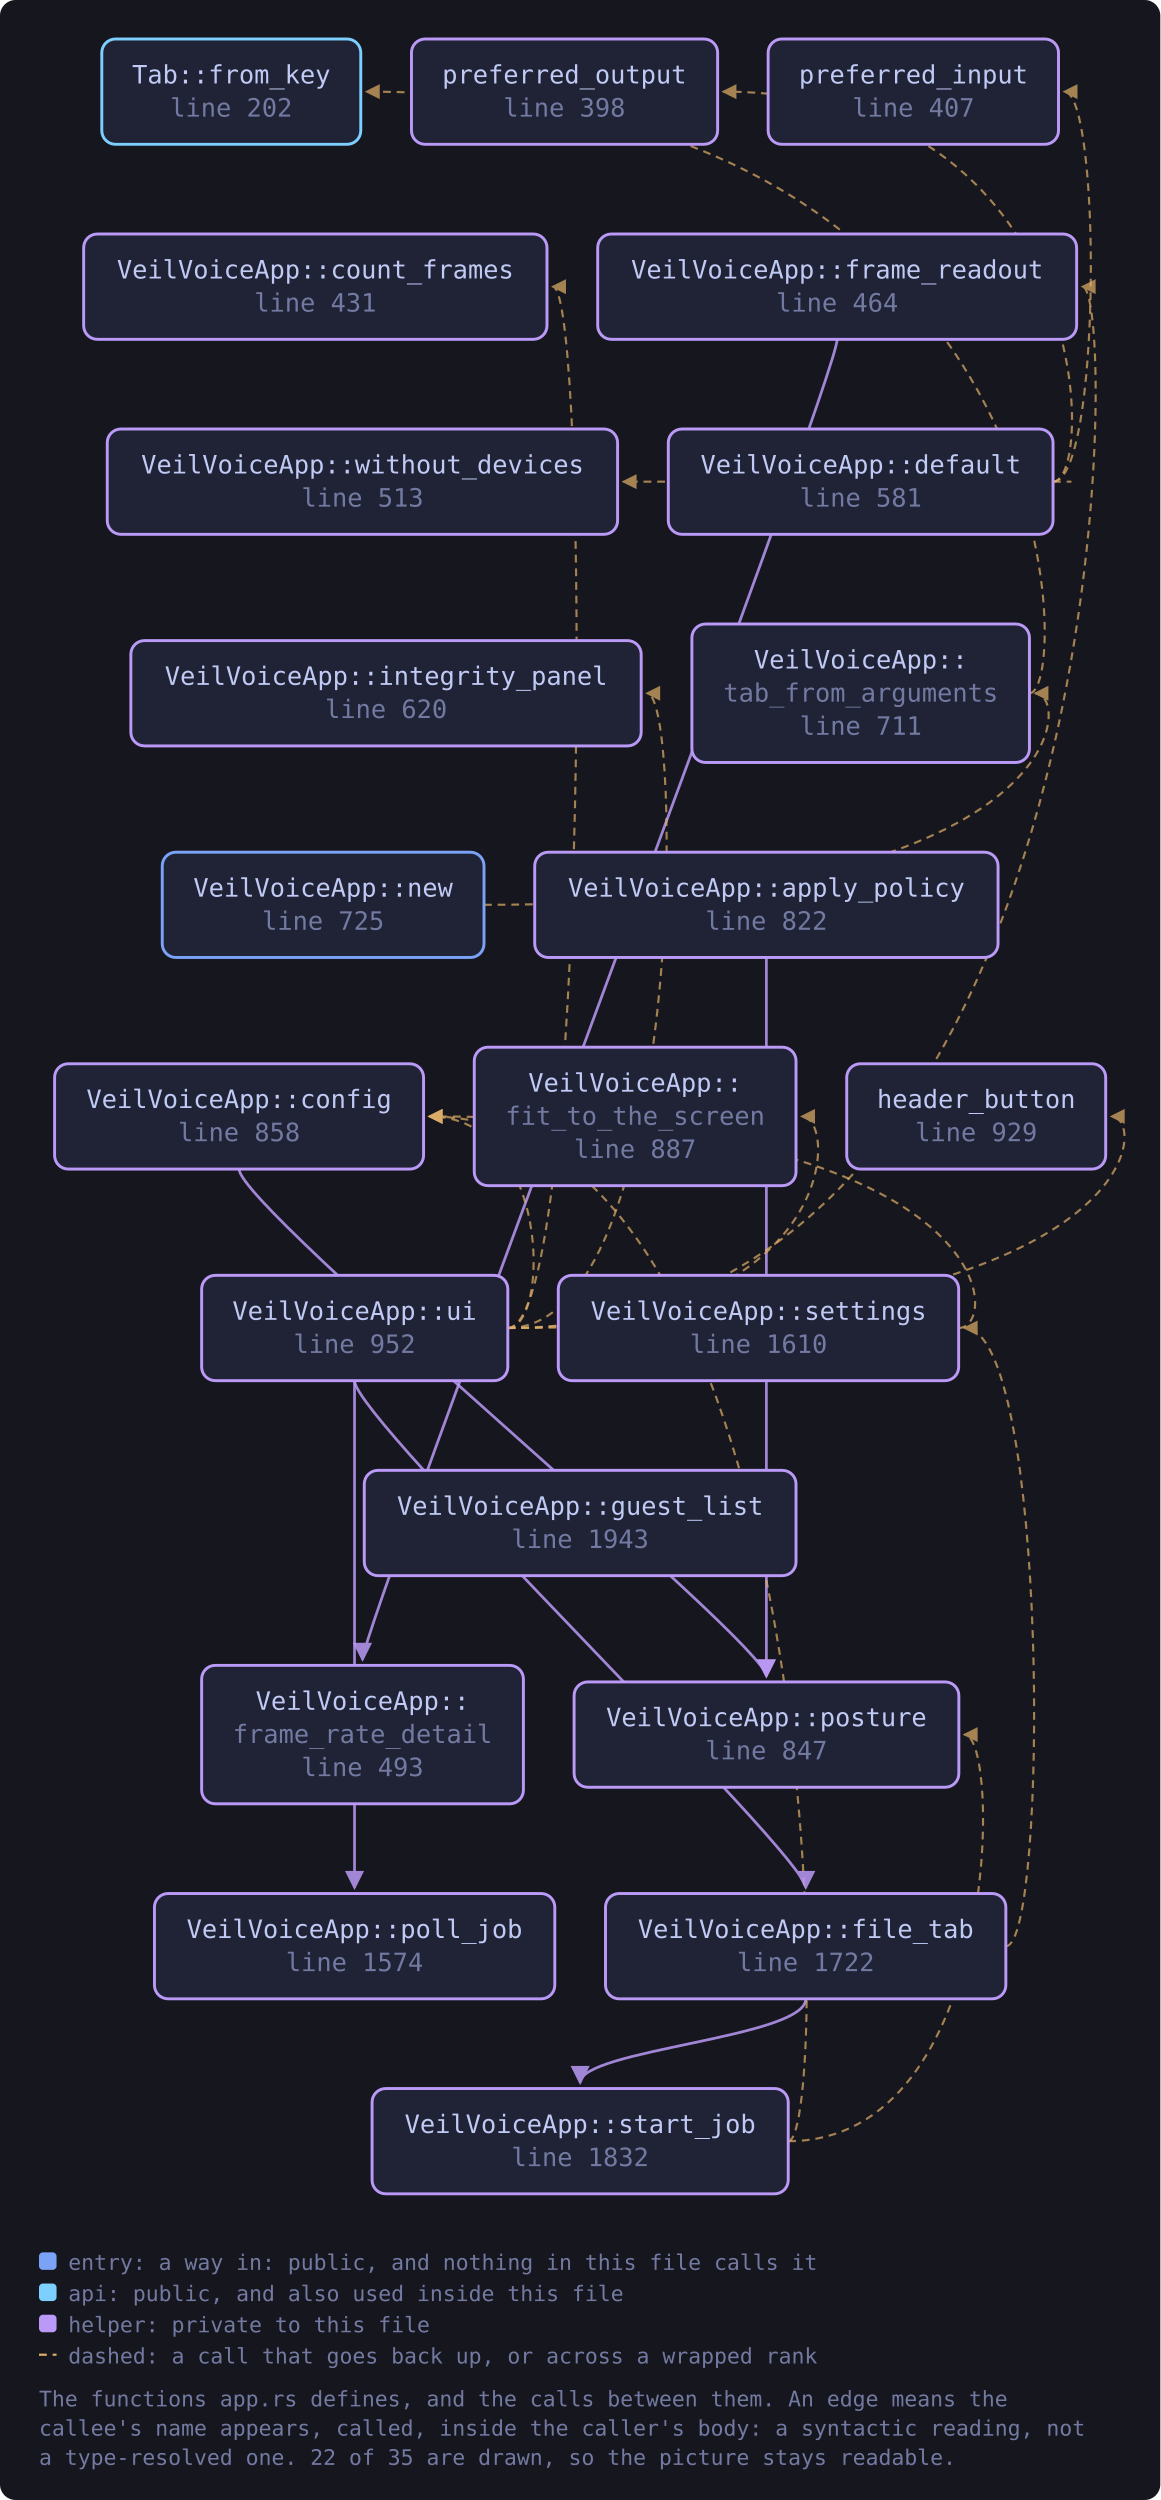
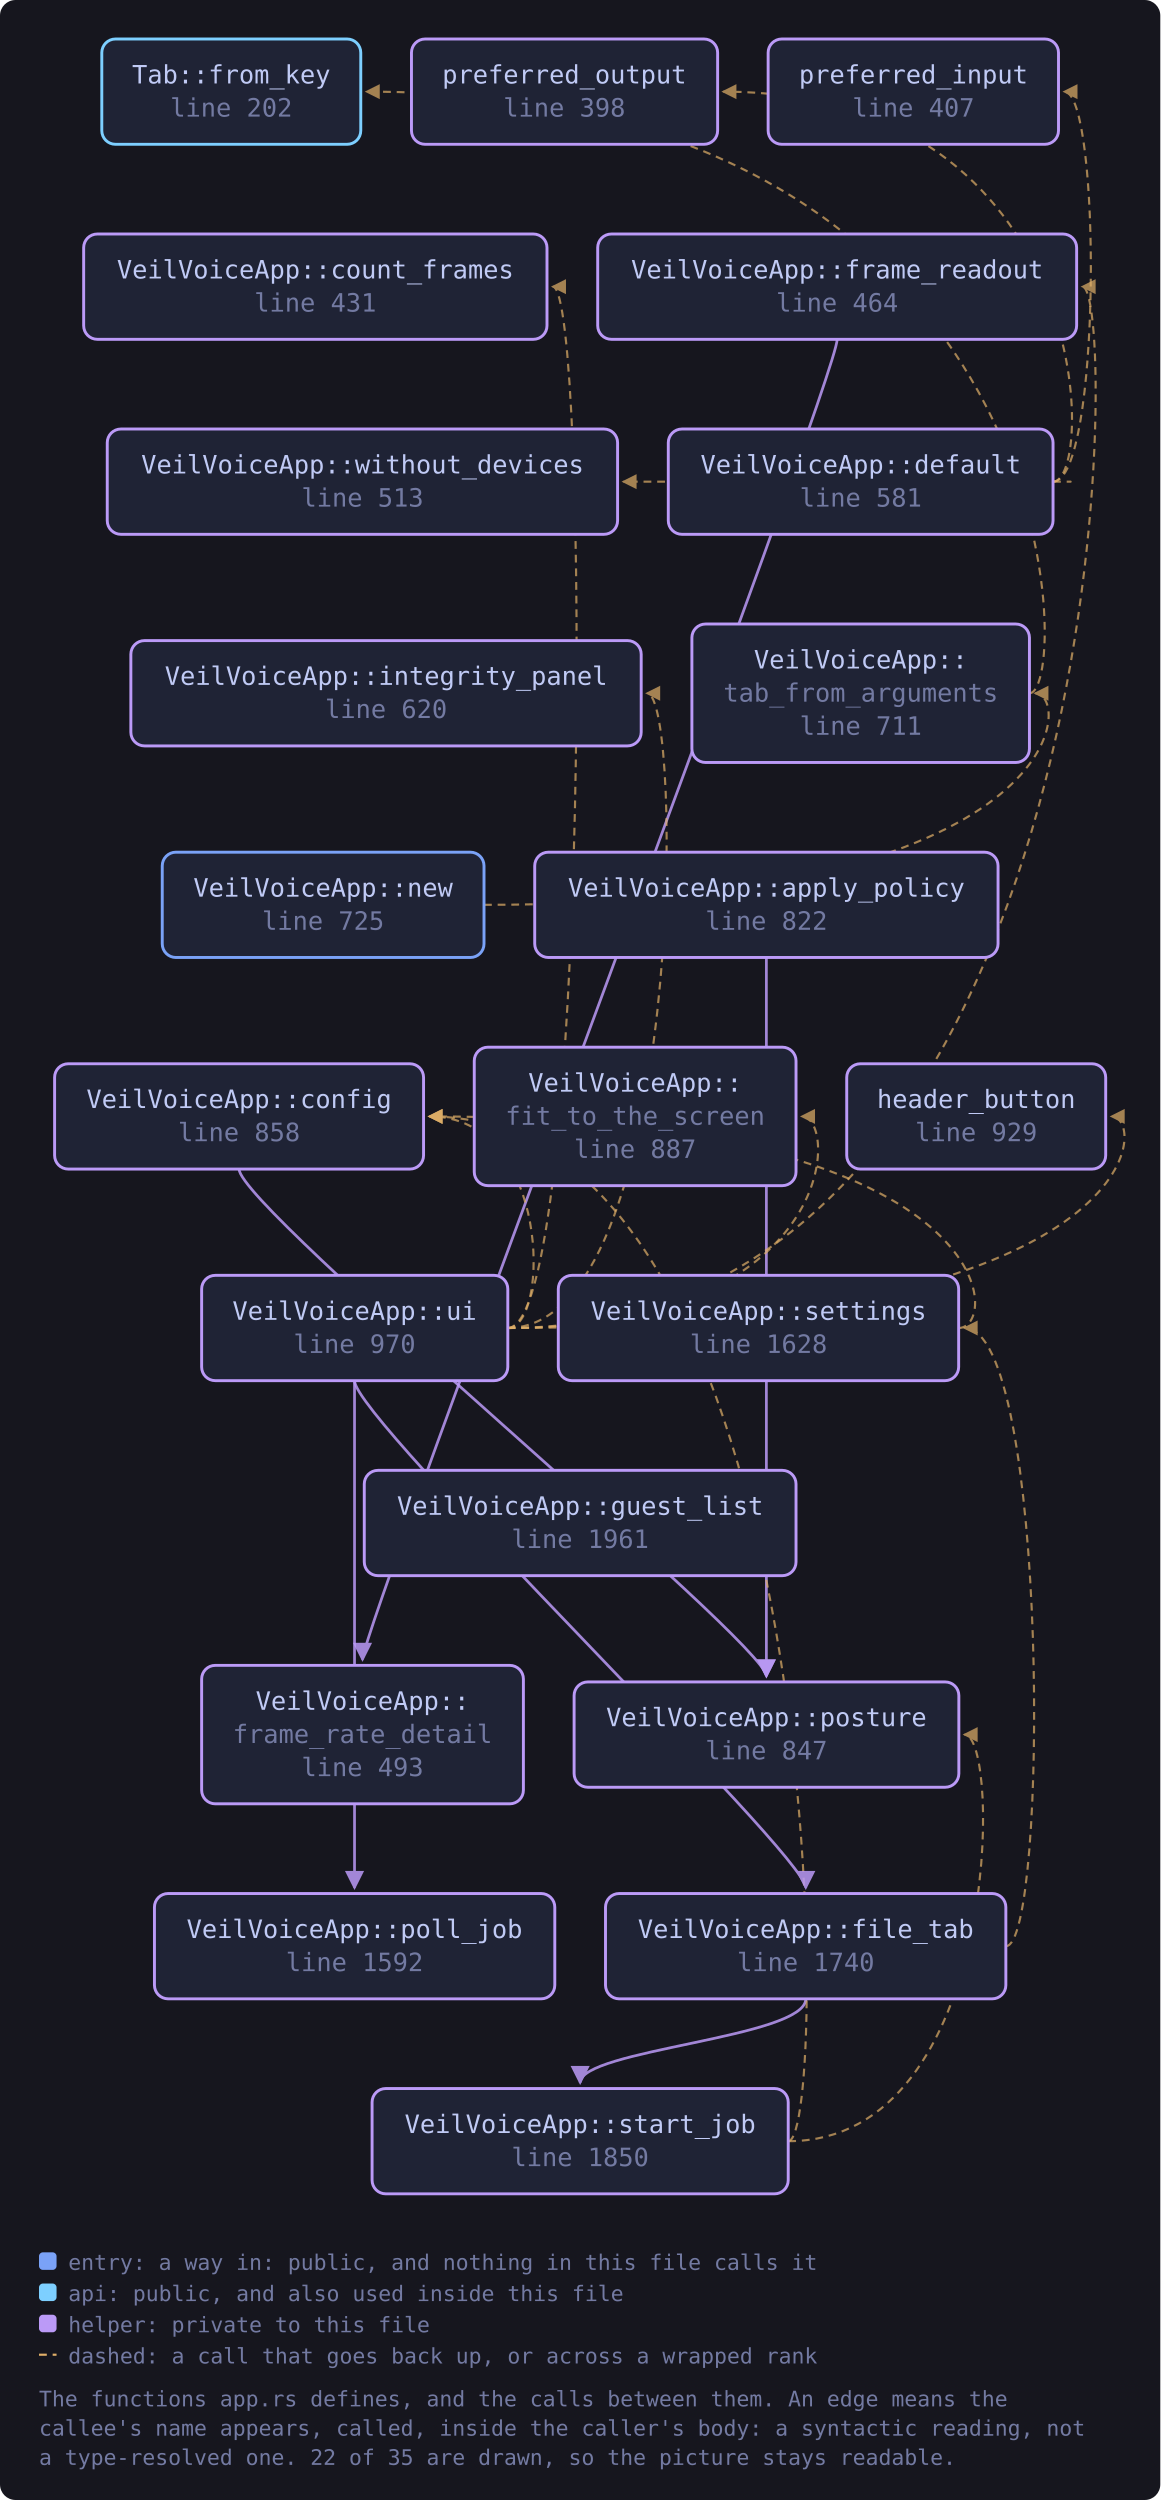
<svg xmlns="http://www.w3.org/2000/svg" viewBox="0 0 595 1282" width="595" height="1282" style="max-width:100%;height:auto" role="img" aria-label="flowchart">
  <defs>
    <marker id="a-muted" viewBox="0 0 8 8" refX="7" refY="4" markerWidth="7" markerHeight="7" orient="auto-start-reverse">
      <path d="M0 0 L8 4 L0 8 z" fill="var(--muted, #737aa2)" />
    </marker>
    <marker id="a-warn" viewBox="0 0 8 8" refX="7" refY="4" markerWidth="7" markerHeight="7" orient="auto-start-reverse">
      <path d="M0 0 L8 4 L0 8 z" fill="var(--warn, #e0af68)" />
    </marker>
    <marker id="a-accent" viewBox="0 0 8 8" refX="7" refY="4" markerWidth="7" markerHeight="7" orient="auto-start-reverse">
      <path d="M0 0 L8 4 L0 8 z" fill="var(--accent, #7aa2f7)" />
    </marker>
    <marker id="a-cyan" viewBox="0 0 8 8" refX="7" refY="4" markerWidth="7" markerHeight="7" orient="auto-start-reverse">
      <path d="M0 0 L8 4 L0 8 z" fill="var(--cyan, #7dcfff)" />
    </marker>
    <marker id="a-accent-2" viewBox="0 0 8 8" refX="7" refY="4" markerWidth="7" markerHeight="7" orient="auto-start-reverse">
      <path d="M0 0 L8 4 L0 8 z" fill="var(--accent-2, #bb9af7)" />
    </marker>
  </defs>
  <rect x="0" y="0" width="595" height="1282" fill="var(--bg-inset, #16161e)" rx="8" />
  <path d="M393.0 491.0 C 393.0 511.0, 393.0 842.5, 393.0 859.5" fill="none" stroke="var(--accent-2, #bb9af7)" stroke-width="1.4" opacity="0.85" marker-end="url(#a-accent-2)" />
  <path d="M122.6 599.5 C 122.6 619.5, 393.0 842.5, 393.0 859.5" fill="none" stroke="var(--accent-2, #bb9af7)" stroke-width="1.4" opacity="0.85" marker-end="url(#a-accent-2)" />
  <path d="M540.0 247.0 C 564.8 247.0, 564.8 47.0, 545.8 47.0" fill="none" stroke="var(--warn, #e0af68)" stroke-width="1.1" opacity="0.7" stroke-dasharray="4 3" marker-end="url(#a-warn)" />
  <path d="M540.0 247.0 C 562.0 247.0, 562.0 47.0, 370.9 47.0" fill="none" stroke="var(--warn, #e0af68)" stroke-width="1.1" opacity="0.7" stroke-dasharray="4 3" marker-end="url(#a-warn)" />
  <path d="M540.0 247.0 C 562.0 247.0, 562.0 247.0, 319.7 247.0" fill="none" stroke="var(--warn, #e0af68)" stroke-width="1.1" opacity="0.7" stroke-dasharray="4 3" marker-end="url(#a-warn)" />
  <path d="M515.8 998.0 C 537.8 998.0, 537.8 681.0, 494.6 681.0" fill="none" stroke="var(--warn, #e0af68)" stroke-width="1.1" opacity="0.7" stroke-dasharray="4 3" marker-end="url(#a-warn)" />
  <path d="M413.2 1025.0 C 413.2 1045.0, 297.5 1051.0, 297.5 1068.0" fill="none" stroke="var(--accent-2, #bb9af7)" stroke-width="1.4" opacity="0.85" marker-end="url(#a-accent-2)" />
  <path d="M429.3 174.0 C 429.3 194.0, 185.9 834.0, 185.9 851.0" fill="none" stroke="var(--accent-2, #bb9af7)" stroke-width="1.4" opacity="0.85" marker-end="url(#a-accent-2)" />
  <path d="M248.2 464.0 C 549.9 464.0, 549.9 355.5, 530.9 355.5" fill="none" stroke="var(--warn, #e0af68)" stroke-width="1.1" opacity="0.7" stroke-dasharray="4 3" marker-end="url(#a-warn)" />
  <path d="M491.6 681.0 C 513.6 681.0, 513.6 572.5, 220.2 572.5" fill="none" stroke="var(--warn, #e0af68)" stroke-width="1.1" opacity="0.7" stroke-dasharray="4 3" marker-end="url(#a-warn)" />
  <path d="M404.2 1098.0 C 426.2 1098.0, 426.2 572.5, 220.2 572.5" fill="none" stroke="var(--warn, #e0af68)" stroke-width="1.1" opacity="0.7" stroke-dasharray="4 3" marker-end="url(#a-warn)" />
  <path d="M404.2 1098.0 C 513.6 1098.0, 513.6 889.5, 494.6 889.5" fill="none" stroke="var(--warn, #e0af68)" stroke-width="1.1" opacity="0.7" stroke-dasharray="4 3" marker-end="url(#a-warn)" />
  <path d="M527.9 355.5 C 549.9 355.5, 549.9 47.0, 188.0 47.0" fill="none" stroke="var(--warn, #e0af68)" stroke-width="1.1" opacity="0.7" stroke-dasharray="4 3" marker-end="url(#a-warn)" />
  <path d="M260.3 681.0 C 282.3 681.0, 282.3 572.5, 220.2 572.5" fill="none" stroke="var(--warn, #e0af68)" stroke-width="1.1" opacity="0.7" stroke-dasharray="4 3" marker-end="url(#a-warn)" />
  <path d="M260.3 681.0 C 302.5 681.0, 302.5 147.0, 283.5 147.0" fill="none" stroke="var(--warn, #e0af68)" stroke-width="1.1" opacity="0.7" stroke-dasharray="4 3" marker-end="url(#a-warn)" />
  <path d="M181.8 708.0 C 181.8 728.0, 413.2 951.0, 413.2 968.0" fill="none" stroke="var(--accent-2, #bb9af7)" stroke-width="1.4" opacity="0.85" marker-end="url(#a-accent-2)" />
  <path d="M260.3 681.0 C 430.2 681.0, 430.2 572.5, 411.2 572.5" fill="none" stroke="var(--warn, #e0af68)" stroke-width="1.1" opacity="0.7" stroke-dasharray="4 3" marker-end="url(#a-warn)" />
  <path d="M260.3 681.0 C 574.1 681.0, 574.1 147.0, 555.1 147.0" fill="none" stroke="var(--warn, #e0af68)" stroke-width="1.1" opacity="0.7" stroke-dasharray="4 3" marker-end="url(#a-warn)" />
  <path d="M260.3 681.0 C 589.0 681.0, 589.0 572.5, 570.0 572.5" fill="none" stroke="var(--warn, #e0af68)" stroke-width="1.1" opacity="0.7" stroke-dasharray="4 3" marker-end="url(#a-warn)" />
  <path d="M260.3 681.0 C 350.8 681.0, 350.8 355.5, 331.8 355.5" fill="none" stroke="var(--warn, #e0af68)" stroke-width="1.1" opacity="0.7" stroke-dasharray="4 3" marker-end="url(#a-warn)" />
  <path d="M181.8 708.0 C 181.8 728.0, 181.8 951.0, 181.8 968.0" fill="none" stroke="var(--accent-2, #bb9af7)" stroke-width="1.4" opacity="0.85" marker-end="url(#a-accent-2)" />
  <a href="https://github.com/tilas01/veilvoice/blob/main/crates/veilvoice-gui/src/app.rs#L202" target="_blank" rel="noopener noreferrer">
    <rect x="52.2" y="20.0" width="132.8" height="54.0" rx="7" fill="var(--bg-soft, #1f2335)" stroke="var(--cyan, #7dcfff)" stroke-width="1.5" />
    <text x="118.6" y="42.8" font-family="ui-monospace, SFMono-Regular, Menlo, Consolas, monospace" font-size="13" fill="var(--fg, #c0caf5)" text-anchor="middle">Tab::from_key</text>
    <text x="118.6" y="59.8" font-family="ui-monospace, SFMono-Regular, Menlo, Consolas, monospace" font-size="13" fill="var(--muted, #737aa2)" text-anchor="middle">line 202</text>
  </a>
  <a href="https://github.com/tilas01/veilvoice/blob/main/crates/veilvoice-gui/src/app.rs#L398" target="_blank" rel="noopener noreferrer">
    <rect x="211.0" y="20.0" width="157.0" height="54.0" rx="7" fill="var(--bg-soft, #1f2335)" stroke="var(--accent-2, #bb9af7)" stroke-width="1.5" />
    <text x="289.4" y="42.8" font-family="ui-monospace, SFMono-Regular, Menlo, Consolas, monospace" font-size="13" fill="var(--fg, #c0caf5)" text-anchor="middle">preferred_output</text>
    <text x="289.4" y="59.8" font-family="ui-monospace, SFMono-Regular, Menlo, Consolas, monospace" font-size="13" fill="var(--muted, #737aa2)" text-anchor="middle">line 398</text>
  </a>
  <a href="https://github.com/tilas01/veilvoice/blob/main/crates/veilvoice-gui/src/app.rs#L407" target="_blank" rel="noopener noreferrer">
    <rect x="393.9" y="20.0" width="148.9" height="54.0" rx="7" fill="var(--bg-soft, #1f2335)" stroke="var(--accent-2, #bb9af7)" stroke-width="1.5" />
    <text x="468.4" y="42.8" font-family="ui-monospace, SFMono-Regular, Menlo, Consolas, monospace" font-size="13" fill="var(--fg, #c0caf5)" text-anchor="middle">preferred_input</text>
    <text x="468.4" y="59.8" font-family="ui-monospace, SFMono-Regular, Menlo, Consolas, monospace" font-size="13" fill="var(--muted, #737aa2)" text-anchor="middle">line 407</text>
  </a>
  <a href="https://github.com/tilas01/veilvoice/blob/main/crates/veilvoice-gui/src/app.rs#L431" target="_blank" rel="noopener noreferrer">
    <rect x="42.9" y="120.0" width="237.6" height="54.0" rx="7" fill="var(--bg-soft, #1f2335)" stroke="var(--accent-2, #bb9af7)" stroke-width="1.5" />
    <text x="161.7" y="142.8" font-family="ui-monospace, SFMono-Regular, Menlo, Consolas, monospace" font-size="13" fill="var(--fg, #c0caf5)" text-anchor="middle">VeilVoiceApp::count_frames</text>
    <text x="161.7" y="159.8" font-family="ui-monospace, SFMono-Regular, Menlo, Consolas, monospace" font-size="13" fill="var(--muted, #737aa2)" text-anchor="middle">line 431</text>
  </a>
  <a href="https://github.com/tilas01/veilvoice/blob/main/crates/veilvoice-gui/src/app.rs#L464" target="_blank" rel="noopener noreferrer">
    <rect x="306.5" y="120.0" width="245.6" height="54.0" rx="7" fill="var(--bg-soft, #1f2335)" stroke="var(--accent-2, #bb9af7)" stroke-width="1.5" />
    <text x="429.3" y="142.8" font-family="ui-monospace, SFMono-Regular, Menlo, Consolas, monospace" font-size="13" fill="var(--fg, #c0caf5)" text-anchor="middle">VeilVoiceApp::frame_readout</text>
    <text x="429.3" y="159.8" font-family="ui-monospace, SFMono-Regular, Menlo, Consolas, monospace" font-size="13" fill="var(--muted, #737aa2)" text-anchor="middle">line 464</text>
  </a>
  <a href="https://github.com/tilas01/veilvoice/blob/main/crates/veilvoice-gui/src/app.rs#L493" target="_blank" rel="noopener noreferrer">
    <rect x="103.4" y="854.0" width="165.0" height="71.0" rx="7" fill="var(--bg-soft, #1f2335)" stroke="var(--accent-2, #bb9af7)" stroke-width="1.5" />
    <text x="185.9" y="876.8" font-family="ui-monospace, SFMono-Regular, Menlo, Consolas, monospace" font-size="13" fill="var(--fg, #c0caf5)" text-anchor="middle">VeilVoiceApp::</text>
    <text x="185.9" y="893.8" font-family="ui-monospace, SFMono-Regular, Menlo, Consolas, monospace" font-size="13" fill="var(--muted, #737aa2)" text-anchor="middle">frame_rate_detail</text>
    <text x="185.9" y="910.8" font-family="ui-monospace, SFMono-Regular, Menlo, Consolas, monospace" font-size="13" fill="var(--muted, #737aa2)" text-anchor="middle">line 493</text>
  </a>
  <a href="https://github.com/tilas01/veilvoice/blob/main/crates/veilvoice-gui/src/app.rs#L513" target="_blank" rel="noopener noreferrer">
    <rect x="55.0" y="220.0" width="261.7" height="54.0" rx="7" fill="var(--bg-soft, #1f2335)" stroke="var(--accent-2, #bb9af7)" stroke-width="1.5" />
    <text x="185.9" y="242.8" font-family="ui-monospace, SFMono-Regular, Menlo, Consolas, monospace" font-size="13" fill="var(--fg, #c0caf5)" text-anchor="middle">VeilVoiceApp::without_devices</text>
    <text x="185.9" y="259.8" font-family="ui-monospace, SFMono-Regular, Menlo, Consolas, monospace" font-size="13" fill="var(--muted, #737aa2)" text-anchor="middle">line 513</text>
  </a>
  <a href="https://github.com/tilas01/veilvoice/blob/main/crates/veilvoice-gui/src/app.rs#L581" target="_blank" rel="noopener noreferrer">
    <rect x="342.7" y="220.0" width="197.3" height="54.0" rx="7" fill="var(--bg-soft, #1f2335)" stroke="var(--accent-2, #bb9af7)" stroke-width="1.5" />
    <text x="441.4" y="242.8" font-family="ui-monospace, SFMono-Regular, Menlo, Consolas, monospace" font-size="13" fill="var(--fg, #c0caf5)" text-anchor="middle">VeilVoiceApp::default</text>
    <text x="441.4" y="259.8" font-family="ui-monospace, SFMono-Regular, Menlo, Consolas, monospace" font-size="13" fill="var(--muted, #737aa2)" text-anchor="middle">line 581</text>
  </a>
  <a href="https://github.com/tilas01/veilvoice/blob/main/crates/veilvoice-gui/src/app.rs#L620" target="_blank" rel="noopener noreferrer">
    <rect x="67.1" y="328.5" width="261.7" height="54.0" rx="7" fill="var(--bg-soft, #1f2335)" stroke="var(--accent-2, #bb9af7)" stroke-width="1.5" />
    <text x="198.0" y="351.2" font-family="ui-monospace, SFMono-Regular, Menlo, Consolas, monospace" font-size="13" fill="var(--fg, #c0caf5)" text-anchor="middle">VeilVoiceApp::integrity_panel</text>
    <text x="198.0" y="368.2" font-family="ui-monospace, SFMono-Regular, Menlo, Consolas, monospace" font-size="13" fill="var(--muted, #737aa2)" text-anchor="middle">line 620</text>
  </a>
  <a href="https://github.com/tilas01/veilvoice/blob/main/crates/veilvoice-gui/src/app.rs#L711" target="_blank" rel="noopener noreferrer">
    <rect x="354.8" y="320.0" width="173.1" height="71.0" rx="7" fill="var(--bg-soft, #1f2335)" stroke="var(--accent-2, #bb9af7)" stroke-width="1.5" />
    <text x="441.4" y="342.8" font-family="ui-monospace, SFMono-Regular, Menlo, Consolas, monospace" font-size="13" fill="var(--fg, #c0caf5)" text-anchor="middle">VeilVoiceApp::</text>
    <text x="441.4" y="359.8" font-family="ui-monospace, SFMono-Regular, Menlo, Consolas, monospace" font-size="13" fill="var(--muted, #737aa2)" text-anchor="middle">tab_from_arguments</text>
    <text x="441.4" y="376.8" font-family="ui-monospace, SFMono-Regular, Menlo, Consolas, monospace" font-size="13" fill="var(--muted, #737aa2)" text-anchor="middle">line 711</text>
  </a>
  <a href="https://github.com/tilas01/veilvoice/blob/main/crates/veilvoice-gui/src/app.rs#L725" target="_blank" rel="noopener noreferrer">
    <rect x="83.2" y="437.0" width="165.0" height="54.0" rx="7" fill="var(--bg-soft, #1f2335)" stroke="var(--accent, #7aa2f7)" stroke-width="1.5" />
    <text x="165.7" y="459.8" font-family="ui-monospace, SFMono-Regular, Menlo, Consolas, monospace" font-size="13" fill="var(--fg, #c0caf5)" text-anchor="middle">VeilVoiceApp::new</text>
    <text x="165.7" y="476.8" font-family="ui-monospace, SFMono-Regular, Menlo, Consolas, monospace" font-size="13" fill="var(--muted, #737aa2)" text-anchor="middle">line 725</text>
  </a>
  <a href="https://github.com/tilas01/veilvoice/blob/main/crates/veilvoice-gui/src/app.rs#L822" target="_blank" rel="noopener noreferrer">
    <rect x="274.2" y="437.0" width="237.6" height="54.0" rx="7" fill="var(--bg-soft, #1f2335)" stroke="var(--accent-2, #bb9af7)" stroke-width="1.5" />
    <text x="393.0" y="459.8" font-family="ui-monospace, SFMono-Regular, Menlo, Consolas, monospace" font-size="13" fill="var(--fg, #c0caf5)" text-anchor="middle">VeilVoiceApp::apply_policy</text>
    <text x="393.0" y="476.8" font-family="ui-monospace, SFMono-Regular, Menlo, Consolas, monospace" font-size="13" fill="var(--muted, #737aa2)" text-anchor="middle">line 822</text>
  </a>
  <a href="https://github.com/tilas01/veilvoice/blob/main/crates/veilvoice-gui/src/app.rs#L847" target="_blank" rel="noopener noreferrer">
    <rect x="294.4" y="862.5" width="197.3" height="54.0" rx="7" fill="var(--bg-soft, #1f2335)" stroke="var(--accent-2, #bb9af7)" stroke-width="1.5" />
    <text x="393.0" y="885.2" font-family="ui-monospace, SFMono-Regular, Menlo, Consolas, monospace" font-size="13" fill="var(--fg, #c0caf5)" text-anchor="middle">VeilVoiceApp::posture</text>
    <text x="393.0" y="902.2" font-family="ui-monospace, SFMono-Regular, Menlo, Consolas, monospace" font-size="13" fill="var(--muted, #737aa2)" text-anchor="middle">line 847</text>
  </a>
  <a href="https://github.com/tilas01/veilvoice/blob/main/crates/veilvoice-gui/src/app.rs#L858" target="_blank" rel="noopener noreferrer">
    <rect x="28.0" y="545.5" width="189.2" height="54.0" rx="7" fill="var(--bg-soft, #1f2335)" stroke="var(--accent-2, #bb9af7)" stroke-width="1.5" />
    <text x="122.6" y="568.2" font-family="ui-monospace, SFMono-Regular, Menlo, Consolas, monospace" font-size="13" fill="var(--fg, #c0caf5)" text-anchor="middle">VeilVoiceApp::config</text>
    <text x="122.6" y="585.2" font-family="ui-monospace, SFMono-Regular, Menlo, Consolas, monospace" font-size="13" fill="var(--muted, #737aa2)" text-anchor="middle">line 858</text>
  </a>
  <a href="https://github.com/tilas01/veilvoice/blob/main/crates/veilvoice-gui/src/app.rs#L887" target="_blank" rel="noopener noreferrer">
    <rect x="243.2" y="537.0" width="165.0" height="71.0" rx="7" fill="var(--bg-soft, #1f2335)" stroke="var(--accent-2, #bb9af7)" stroke-width="1.5" />
    <text x="325.7" y="559.8" font-family="ui-monospace, SFMono-Regular, Menlo, Consolas, monospace" font-size="13" fill="var(--fg, #c0caf5)" text-anchor="middle">VeilVoiceApp::</text>
    <text x="325.7" y="576.8" font-family="ui-monospace, SFMono-Regular, Menlo, Consolas, monospace" font-size="13" fill="var(--muted, #737aa2)" text-anchor="middle">fit_to_the_screen</text>
    <text x="325.7" y="593.8" font-family="ui-monospace, SFMono-Regular, Menlo, Consolas, monospace" font-size="13" fill="var(--muted, #737aa2)" text-anchor="middle">line 887</text>
  </a>
  <a href="https://github.com/tilas01/veilvoice/blob/main/crates/veilvoice-gui/src/app.rs#L929" target="_blank" rel="noopener noreferrer">
    <rect x="434.2" y="545.5" width="132.8" height="54.0" rx="7" fill="var(--bg-soft, #1f2335)" stroke="var(--accent-2, #bb9af7)" stroke-width="1.5" />
    <text x="500.6" y="568.2" font-family="ui-monospace, SFMono-Regular, Menlo, Consolas, monospace" font-size="13" fill="var(--fg, #c0caf5)" text-anchor="middle">header_button</text>
    <text x="500.6" y="585.2" font-family="ui-monospace, SFMono-Regular, Menlo, Consolas, monospace" font-size="13" fill="var(--muted, #737aa2)" text-anchor="middle">line 929</text>
  </a>
-   <a href="https://github.com/tilas01/veilvoice/blob/main/crates/veilvoice-gui/src/app.rs#L952" target="_blank" rel="noopener noreferrer">
+   <a href="https://github.com/tilas01/veilvoice/blob/main/crates/veilvoice-gui/src/app.rs#L970" target="_blank" rel="noopener noreferrer">
    <rect x="103.4" y="654.0" width="157.0" height="54.0" rx="7" fill="var(--bg-soft, #1f2335)" stroke="var(--accent-2, #bb9af7)" stroke-width="1.5" />
    <text x="181.8" y="676.8" font-family="ui-monospace, SFMono-Regular, Menlo, Consolas, monospace" font-size="13" fill="var(--fg, #c0caf5)" text-anchor="middle">VeilVoiceApp::ui</text>
-     <text x="181.8" y="693.8" font-family="ui-monospace, SFMono-Regular, Menlo, Consolas, monospace" font-size="13" fill="var(--muted, #737aa2)" text-anchor="middle">line 952</text>
+     <text x="181.8" y="693.8" font-family="ui-monospace, SFMono-Regular, Menlo, Consolas, monospace" font-size="13" fill="var(--muted, #737aa2)" text-anchor="middle">line 970</text>
  </a>
-   <a href="https://github.com/tilas01/veilvoice/blob/main/crates/veilvoice-gui/src/app.rs#L1574" target="_blank" rel="noopener noreferrer">
+   <a href="https://github.com/tilas01/veilvoice/blob/main/crates/veilvoice-gui/src/app.rs#L1592" target="_blank" rel="noopener noreferrer">
    <rect x="79.2" y="971.0" width="205.3" height="54.0" rx="7" fill="var(--bg-soft, #1f2335)" stroke="var(--accent-2, #bb9af7)" stroke-width="1.5" />
    <text x="181.8" y="993.8" font-family="ui-monospace, SFMono-Regular, Menlo, Consolas, monospace" font-size="13" fill="var(--fg, #c0caf5)" text-anchor="middle">VeilVoiceApp::poll_job</text>
-     <text x="181.8" y="1010.8" font-family="ui-monospace, SFMono-Regular, Menlo, Consolas, monospace" font-size="13" fill="var(--muted, #737aa2)" text-anchor="middle">line 1574</text>
+     <text x="181.8" y="1010.8" font-family="ui-monospace, SFMono-Regular, Menlo, Consolas, monospace" font-size="13" fill="var(--muted, #737aa2)" text-anchor="middle">line 1592</text>
  </a>
-   <a href="https://github.com/tilas01/veilvoice/blob/main/crates/veilvoice-gui/src/app.rs#L1610" target="_blank" rel="noopener noreferrer">
+   <a href="https://github.com/tilas01/veilvoice/blob/main/crates/veilvoice-gui/src/app.rs#L1628" target="_blank" rel="noopener noreferrer">
    <rect x="286.3" y="654.0" width="205.3" height="54.0" rx="7" fill="var(--bg-soft, #1f2335)" stroke="var(--accent-2, #bb9af7)" stroke-width="1.5" />
    <text x="389.0" y="676.8" font-family="ui-monospace, SFMono-Regular, Menlo, Consolas, monospace" font-size="13" fill="var(--fg, #c0caf5)" text-anchor="middle">VeilVoiceApp::settings</text>
-     <text x="389.0" y="693.8" font-family="ui-monospace, SFMono-Regular, Menlo, Consolas, monospace" font-size="13" fill="var(--muted, #737aa2)" text-anchor="middle">line 1610</text>
+     <text x="389.0" y="693.8" font-family="ui-monospace, SFMono-Regular, Menlo, Consolas, monospace" font-size="13" fill="var(--muted, #737aa2)" text-anchor="middle">line 1628</text>
  </a>
-   <a href="https://github.com/tilas01/veilvoice/blob/main/crates/veilvoice-gui/src/app.rs#L1722" target="_blank" rel="noopener noreferrer">
+   <a href="https://github.com/tilas01/veilvoice/blob/main/crates/veilvoice-gui/src/app.rs#L1740" target="_blank" rel="noopener noreferrer">
    <rect x="310.5" y="971.0" width="205.3" height="54.0" rx="7" fill="var(--bg-soft, #1f2335)" stroke="var(--accent-2, #bb9af7)" stroke-width="1.5" />
    <text x="413.2" y="993.8" font-family="ui-monospace, SFMono-Regular, Menlo, Consolas, monospace" font-size="13" fill="var(--fg, #c0caf5)" text-anchor="middle">VeilVoiceApp::file_tab</text>
-     <text x="413.2" y="1010.8" font-family="ui-monospace, SFMono-Regular, Menlo, Consolas, monospace" font-size="13" fill="var(--muted, #737aa2)" text-anchor="middle">line 1722</text>
+     <text x="413.2" y="1010.8" font-family="ui-monospace, SFMono-Regular, Menlo, Consolas, monospace" font-size="13" fill="var(--muted, #737aa2)" text-anchor="middle">line 1740</text>
  </a>
-   <a href="https://github.com/tilas01/veilvoice/blob/main/crates/veilvoice-gui/src/app.rs#L1832" target="_blank" rel="noopener noreferrer">
+   <a href="https://github.com/tilas01/veilvoice/blob/main/crates/veilvoice-gui/src/app.rs#L1850" target="_blank" rel="noopener noreferrer">
    <rect x="190.8" y="1071.0" width="213.4" height="54.0" rx="7" fill="var(--bg-soft, #1f2335)" stroke="var(--accent-2, #bb9af7)" stroke-width="1.5" />
    <text x="297.5" y="1093.8" font-family="ui-monospace, SFMono-Regular, Menlo, Consolas, monospace" font-size="13" fill="var(--fg, #c0caf5)" text-anchor="middle">VeilVoiceApp::start_job</text>
-     <text x="297.5" y="1110.8" font-family="ui-monospace, SFMono-Regular, Menlo, Consolas, monospace" font-size="13" fill="var(--muted, #737aa2)" text-anchor="middle">line 1832</text>
+     <text x="297.5" y="1110.8" font-family="ui-monospace, SFMono-Regular, Menlo, Consolas, monospace" font-size="13" fill="var(--muted, #737aa2)" text-anchor="middle">line 1850</text>
  </a>
-   <a href="https://github.com/tilas01/veilvoice/blob/main/crates/veilvoice-gui/src/app.rs#L1943" target="_blank" rel="noopener noreferrer">
+   <a href="https://github.com/tilas01/veilvoice/blob/main/crates/veilvoice-gui/src/app.rs#L1961" target="_blank" rel="noopener noreferrer">
    <rect x="186.8" y="754.0" width="221.4" height="54.0" rx="7" fill="var(--bg-soft, #1f2335)" stroke="var(--accent-2, #bb9af7)" stroke-width="1.5" />
    <text x="297.5" y="776.8" font-family="ui-monospace, SFMono-Regular, Menlo, Consolas, monospace" font-size="13" fill="var(--fg, #c0caf5)" text-anchor="middle">VeilVoiceApp::guest_list</text>
-     <text x="297.5" y="793.8" font-family="ui-monospace, SFMono-Regular, Menlo, Consolas, monospace" font-size="13" fill="var(--muted, #737aa2)" text-anchor="middle">line 1943</text>
+     <text x="297.5" y="793.8" font-family="ui-monospace, SFMono-Regular, Menlo, Consolas, monospace" font-size="13" fill="var(--muted, #737aa2)" text-anchor="middle">line 1961</text>
  </a>
  <rect x="20.0" y="1155.0" width="9" height="9" rx="2" fill="var(--accent, #7aa2f7)" />
  <text x="35.0" y="1164.0" font-family="ui-monospace, SFMono-Regular, Menlo, Consolas, monospace" font-size="11" fill="var(--muted, #737aa2)">entry: a way in: public, and nothing in this file calls it</text>
  <rect x="20.0" y="1171.0" width="9" height="9" rx="2" fill="var(--cyan, #7dcfff)" />
  <text x="35.0" y="1180.0" font-family="ui-monospace, SFMono-Regular, Menlo, Consolas, monospace" font-size="11" fill="var(--muted, #737aa2)">api: public, and also used inside this file</text>
  <rect x="20.0" y="1187.0" width="9" height="9" rx="2" fill="var(--accent-2, #bb9af7)" />
  <text x="35.0" y="1196.0" font-family="ui-monospace, SFMono-Regular, Menlo, Consolas, monospace" font-size="11" fill="var(--muted, #737aa2)">helper: private to this file</text>
  <path d="M20.0 1207.5 L29.0 1207.5" stroke="var(--warn, #e0af68)" stroke-width="1.1" stroke-dasharray="4 3" />
  <text x="35.0" y="1212.0" font-family="ui-monospace, SFMono-Regular, Menlo, Consolas, monospace" font-size="11" fill="var(--muted, #737aa2)">dashed: a call that goes back up, or across a wrapped rank</text>
  <text x="20.0" y="1234.0" font-family="ui-monospace, SFMono-Regular, Menlo, Consolas, monospace" font-size="11" fill="var(--muted, #737aa2)">The functions app.rs defines, and the calls between them. An edge means the</text>
  <text x="20.0" y="1249.0" font-family="ui-monospace, SFMono-Regular, Menlo, Consolas, monospace" font-size="11" fill="var(--muted, #737aa2)">callee's name appears, called, inside the caller's body: a syntactic reading, not</text>
  <text x="20.0" y="1264.0" font-family="ui-monospace, SFMono-Regular, Menlo, Consolas, monospace" font-size="11" fill="var(--muted, #737aa2)">a type-resolved one. 22 of 35 are drawn, so the picture stays readable.</text>
</svg>
